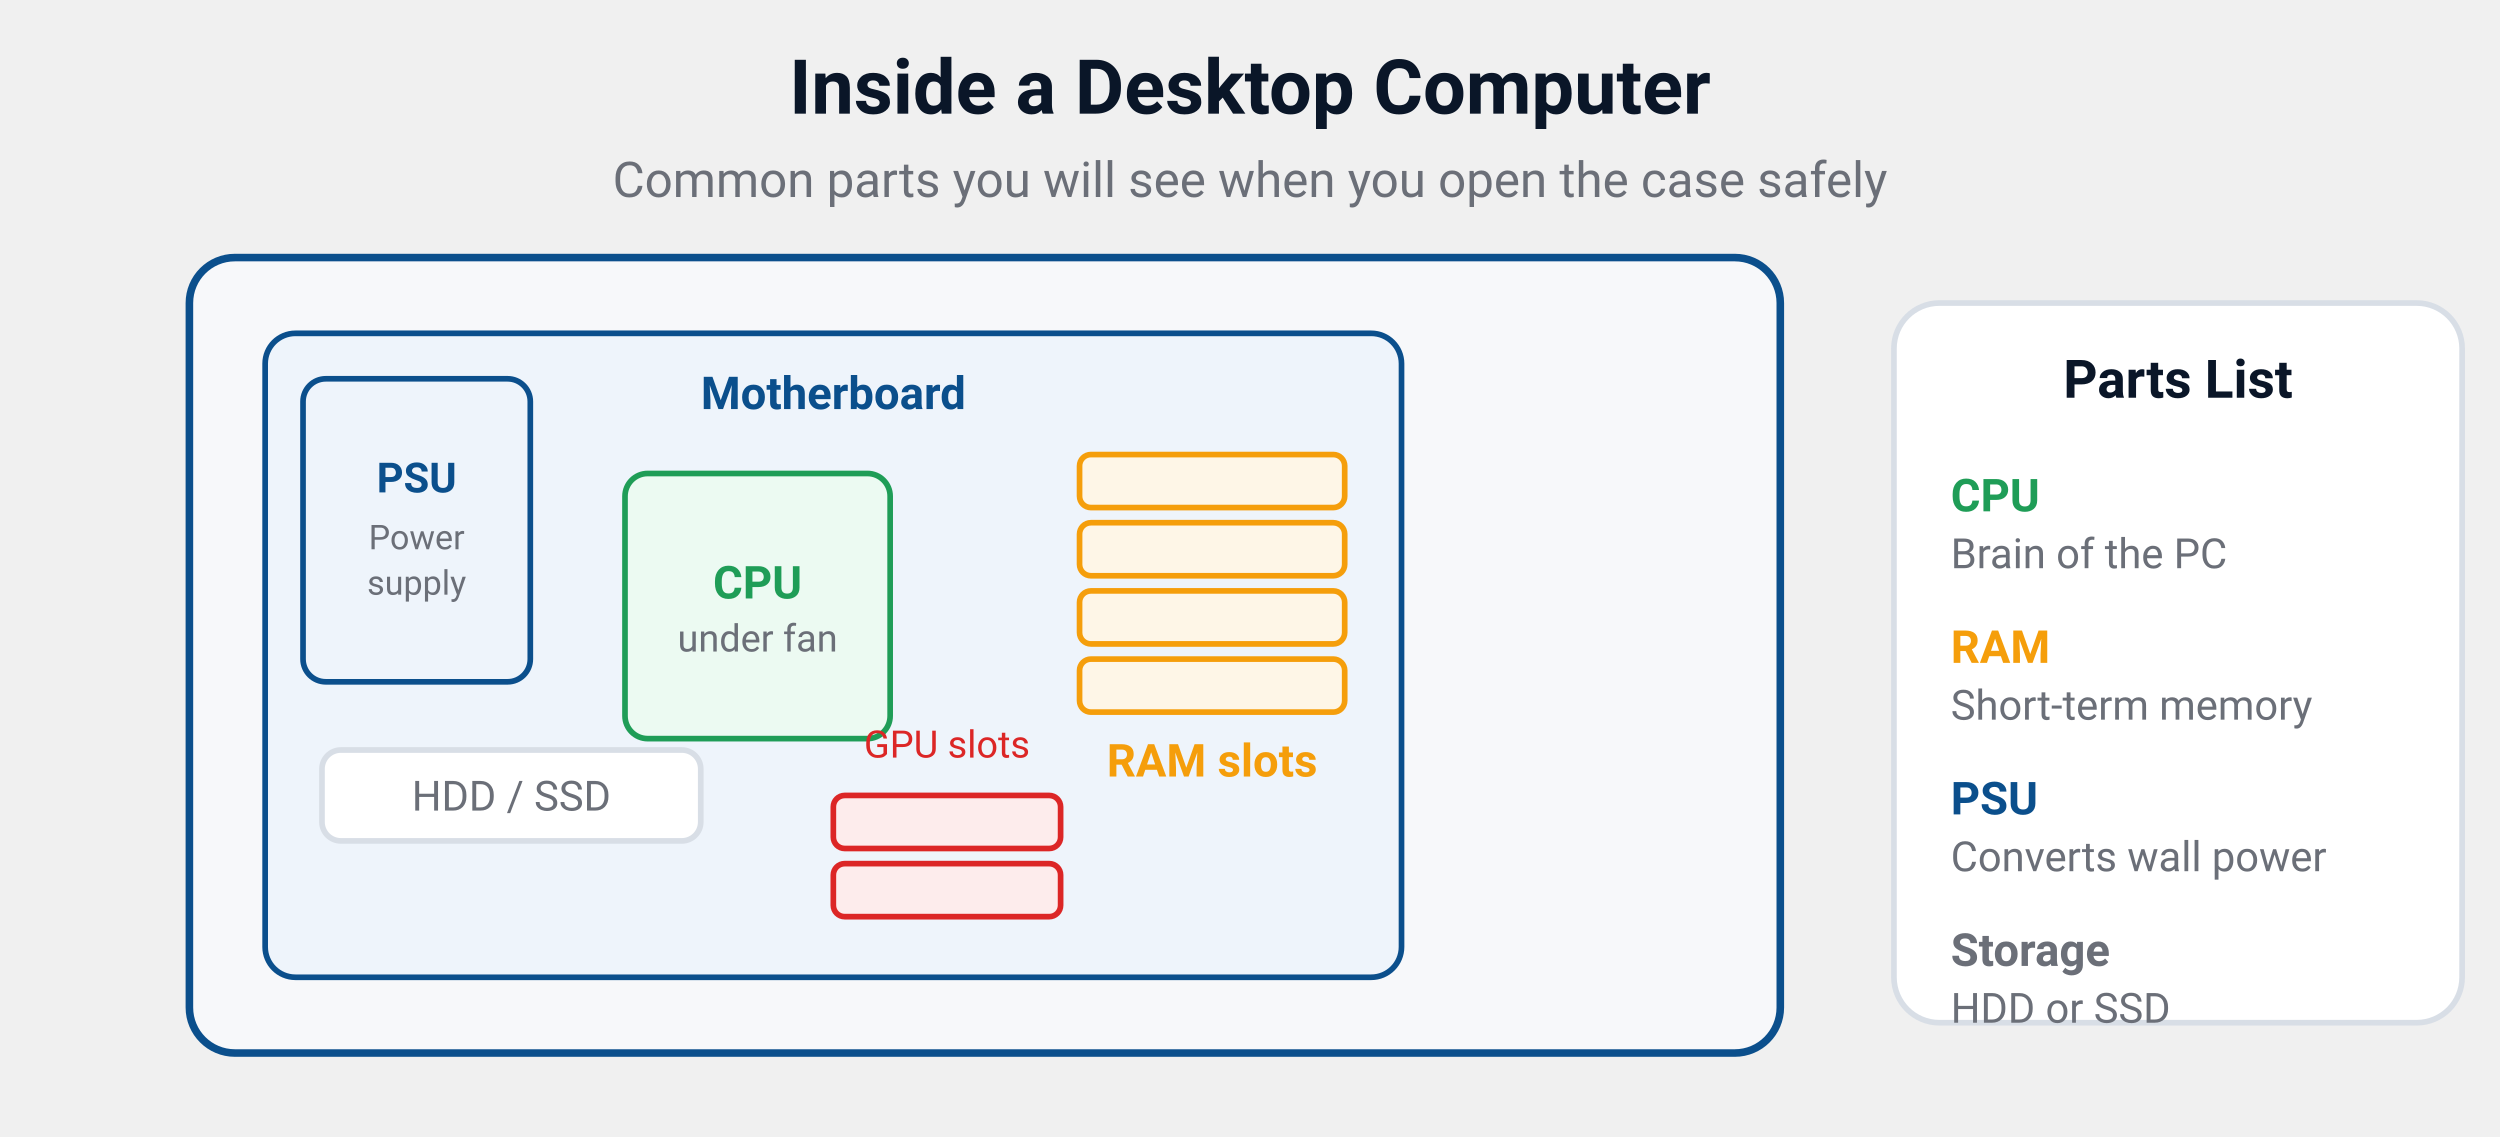
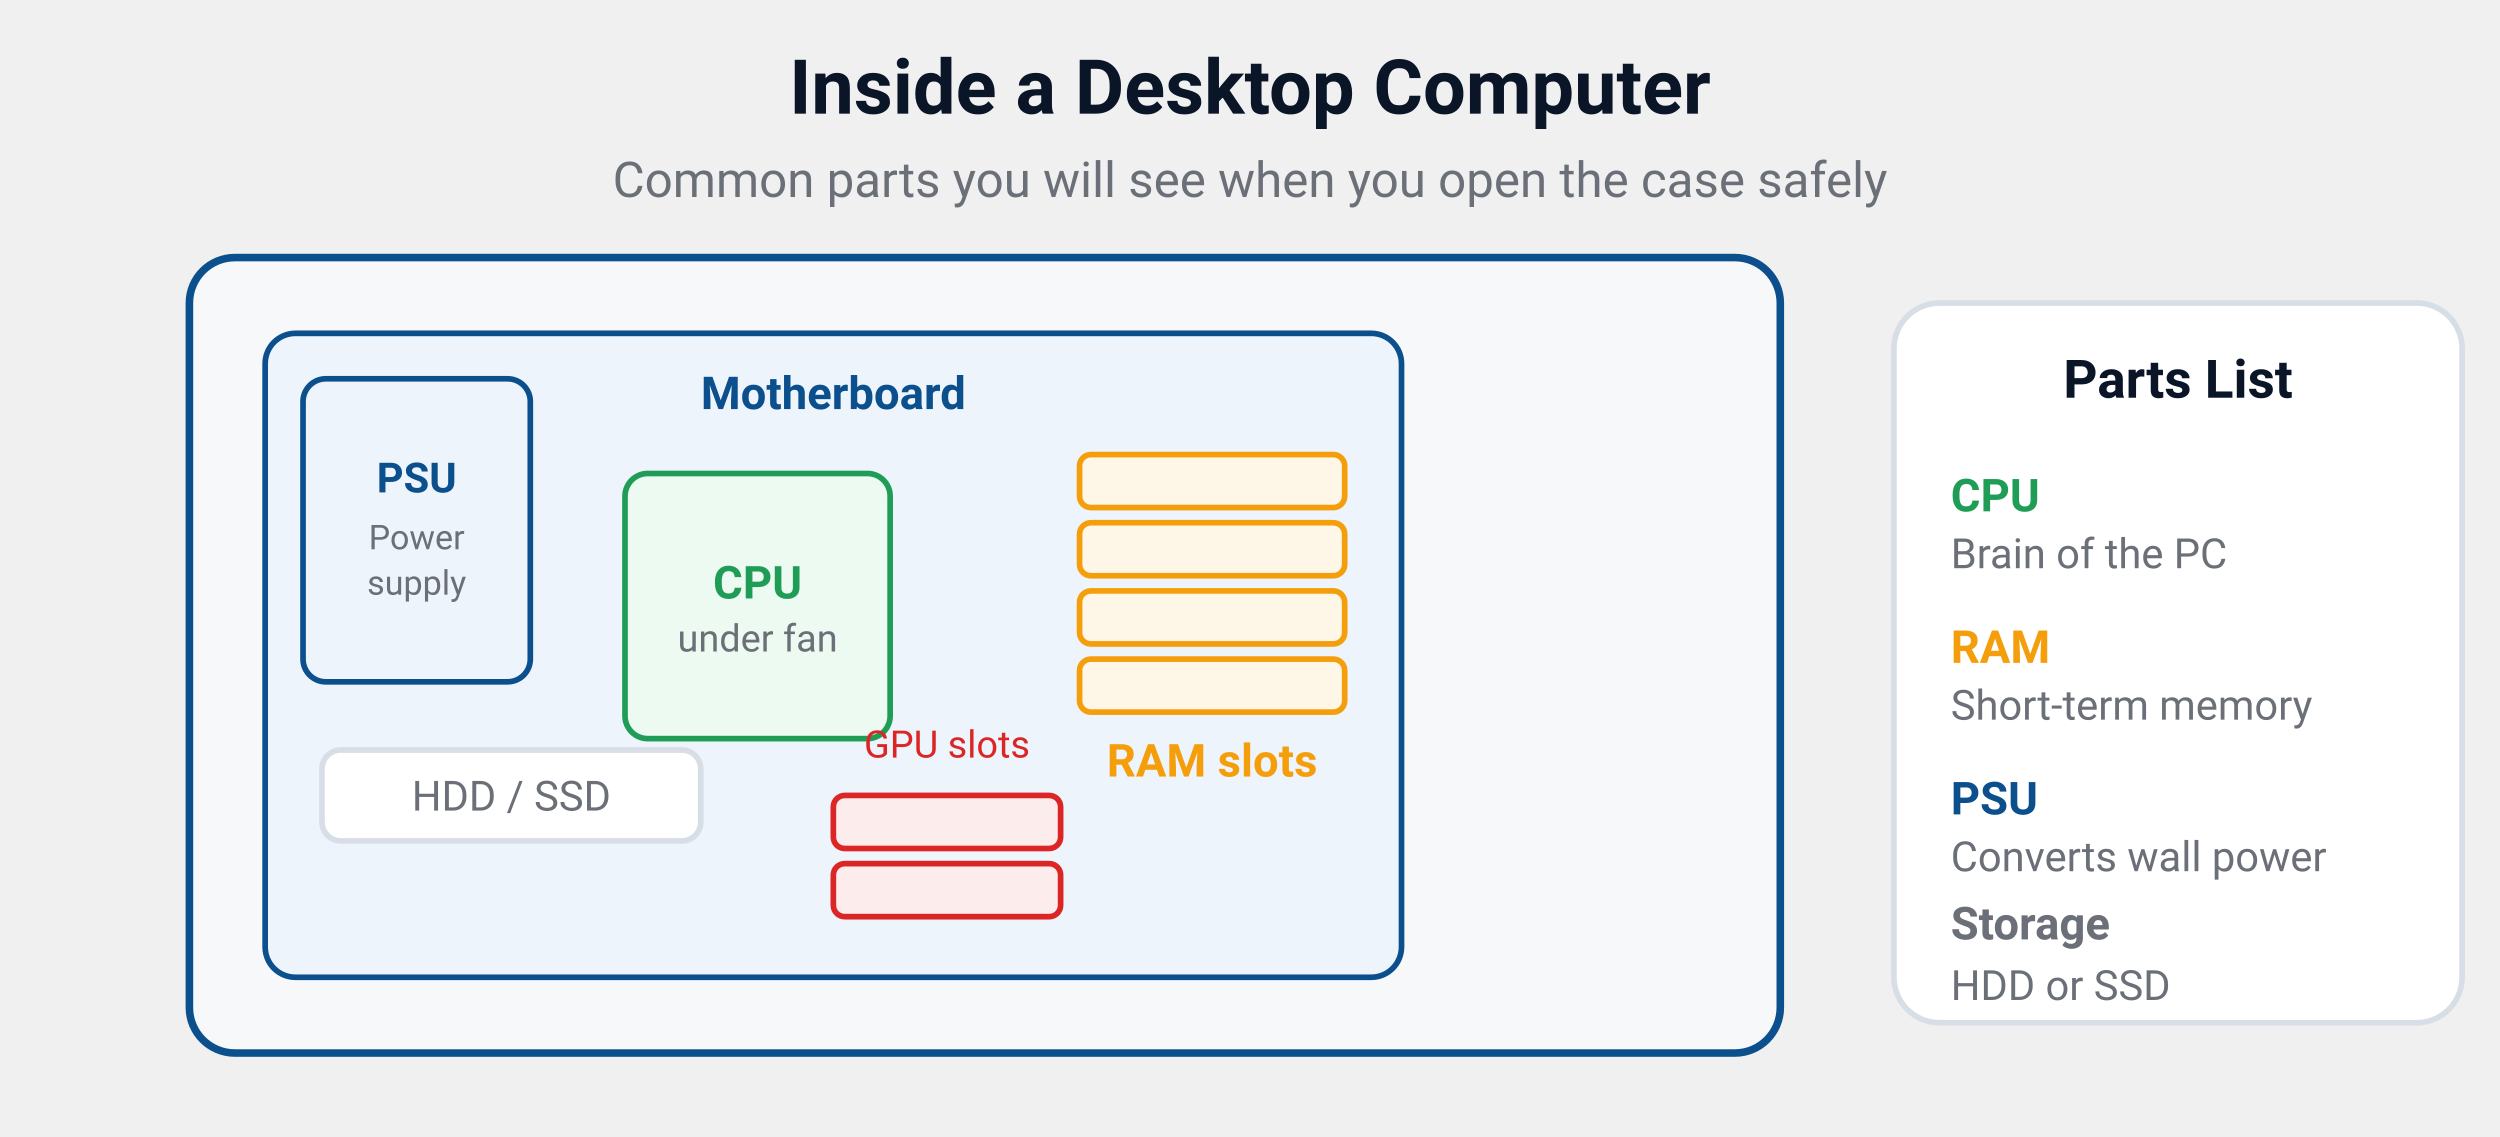
<svg xmlns="http://www.w3.org/2000/svg" viewBox="0 0 660 300" font-family="Segoe UI, Roboto, Helvetica, Arial, sans-serif" role="img" aria-label="Inside a desktop computer case showing the motherboard with CPU, RAM slots, storage bays, power supply, and expansion slots labelled.">
  <text x="330" y="30" text-anchor="middle" font-size="20" font-weight="700" fill="#0a1628">Inside a Desktop Computer</text>
  <text x="330" y="52" text-anchor="middle" font-size="13" fill="#6b6f78">Common parts you will see when you open the case safely</text>
  <rect x="50" y="68" width="420" height="210" rx="12" fill="#f7f8fa" stroke="#0b4f8c" stroke-width="2" />
  <rect x="70" y="88" width="300" height="170" rx="8" fill="#eef4fb" stroke="#0b4f8c" stroke-width="1.5" />
  <text x="220" y="108" text-anchor="middle" font-size="12" font-weight="700" fill="#0b4f8c">Motherboard</text>
  <rect x="165" y="125" width="70" height="70" rx="6" fill="#ecfaf2" stroke="#1f9d57" stroke-width="1.5" />
  <text x="200" y="158" text-anchor="middle" font-size="12" font-weight="700" fill="#1f9d57">CPU</text>
  <text x="200" y="172" text-anchor="middle" font-size="10" fill="#6b6f78">under fan</text>
  <g>
    <rect x="285" y="120" width="70" height="14" rx="3" fill="#fef6e7" stroke="#f59e0b" stroke-width="1.5" />
    <rect x="285" y="138" width="70" height="14" rx="3" fill="#fef6e7" stroke="#f59e0b" stroke-width="1.5" />
    <rect x="285" y="156" width="70" height="14" rx="3" fill="#fef6e7" stroke="#f59e0b" stroke-width="1.5" />
    <rect x="285" y="174" width="70" height="14" rx="3" fill="#fef6e7" stroke="#f59e0b" stroke-width="1.5" />
    <text x="320" y="205" text-anchor="middle" font-size="12" font-weight="700" fill="#f59e0b">RAM slots</text>
  </g>
  <g>
    <rect x="80" y="100" width="60" height="80" rx="6" fill="#eef4fb" stroke="#0b4f8c" stroke-width="1.5" />
    <text x="110" y="130" text-anchor="middle" font-size="11" font-weight="700" fill="#0b4f8c">PSU</text>
    <text x="110" y="145" text-anchor="middle" font-size="9" fill="#6b6f78">Power</text>
    <text x="110" y="157" text-anchor="middle" font-size="9" fill="#6b6f78">supply</text>
  </g>
  <g>
    <rect x="85" y="198" width="100" height="24" rx="5" fill="#ffffff" stroke="#d8dee6" stroke-width="1.5" />
    <text x="135" y="214" text-anchor="middle" font-size="11" fill="#6b6f78">HDD / SSD</text>
  </g>
  <g>
    <rect x="220" y="210" width="60" height="14" rx="3" fill="#fdecec" stroke="#dc2626" stroke-width="1.5" />
    <rect x="220" y="228" width="60" height="14" rx="3" fill="#fdecec" stroke="#dc2626" stroke-width="1.5" />
    <text x="250" y="200" text-anchor="middle" font-size="10" fill="#dc2626">GPU slots</text>
  </g>
  <g>
    <rect x="500" y="80" width="150" height="190" rx="12" fill="#ffffff" stroke="#d8dee6" stroke-width="1.5" />
    <text x="575" y="105" text-anchor="middle" font-size="14" font-weight="700" fill="#0a1628">Parts List</text>
    <text x="515" y="135" text-anchor="start" font-size="12" font-weight="700" fill="#1f9d57">CPU</text>
    <text x="515" y="150" text-anchor="start" font-size="11" fill="#6b6f78">Brain of the PC</text>
    <text x="515" y="175" text-anchor="start" font-size="12" font-weight="700" fill="#f59e0b">RAM</text>
    <text x="515" y="190" text-anchor="start" font-size="11" fill="#6b6f78">Short-term memory</text>
    <text x="515" y="215" text-anchor="start" font-size="12" font-weight="700" fill="#0b4f8c">PSU</text>
    <text x="515" y="230" text-anchor="start" font-size="11" fill="#6b6f78">Converts wall power</text>
-     <text x="515" y="255" text-anchor="start" font-size="12" font-weight="700" fill="#6b6f78">Storage</text>
-     <text x="515" y="270" text-anchor="start" font-size="11" fill="#6b6f78">HDD or SSD</text>
+     <text x="515" y="248" text-anchor="start" font-size="12" font-weight="700" fill="#6b6f78">Storage</text>
+     <text x="515" y="264" text-anchor="start" font-size="11" fill="#6b6f78">HDD or SSD</text>
  </g>
</svg>
